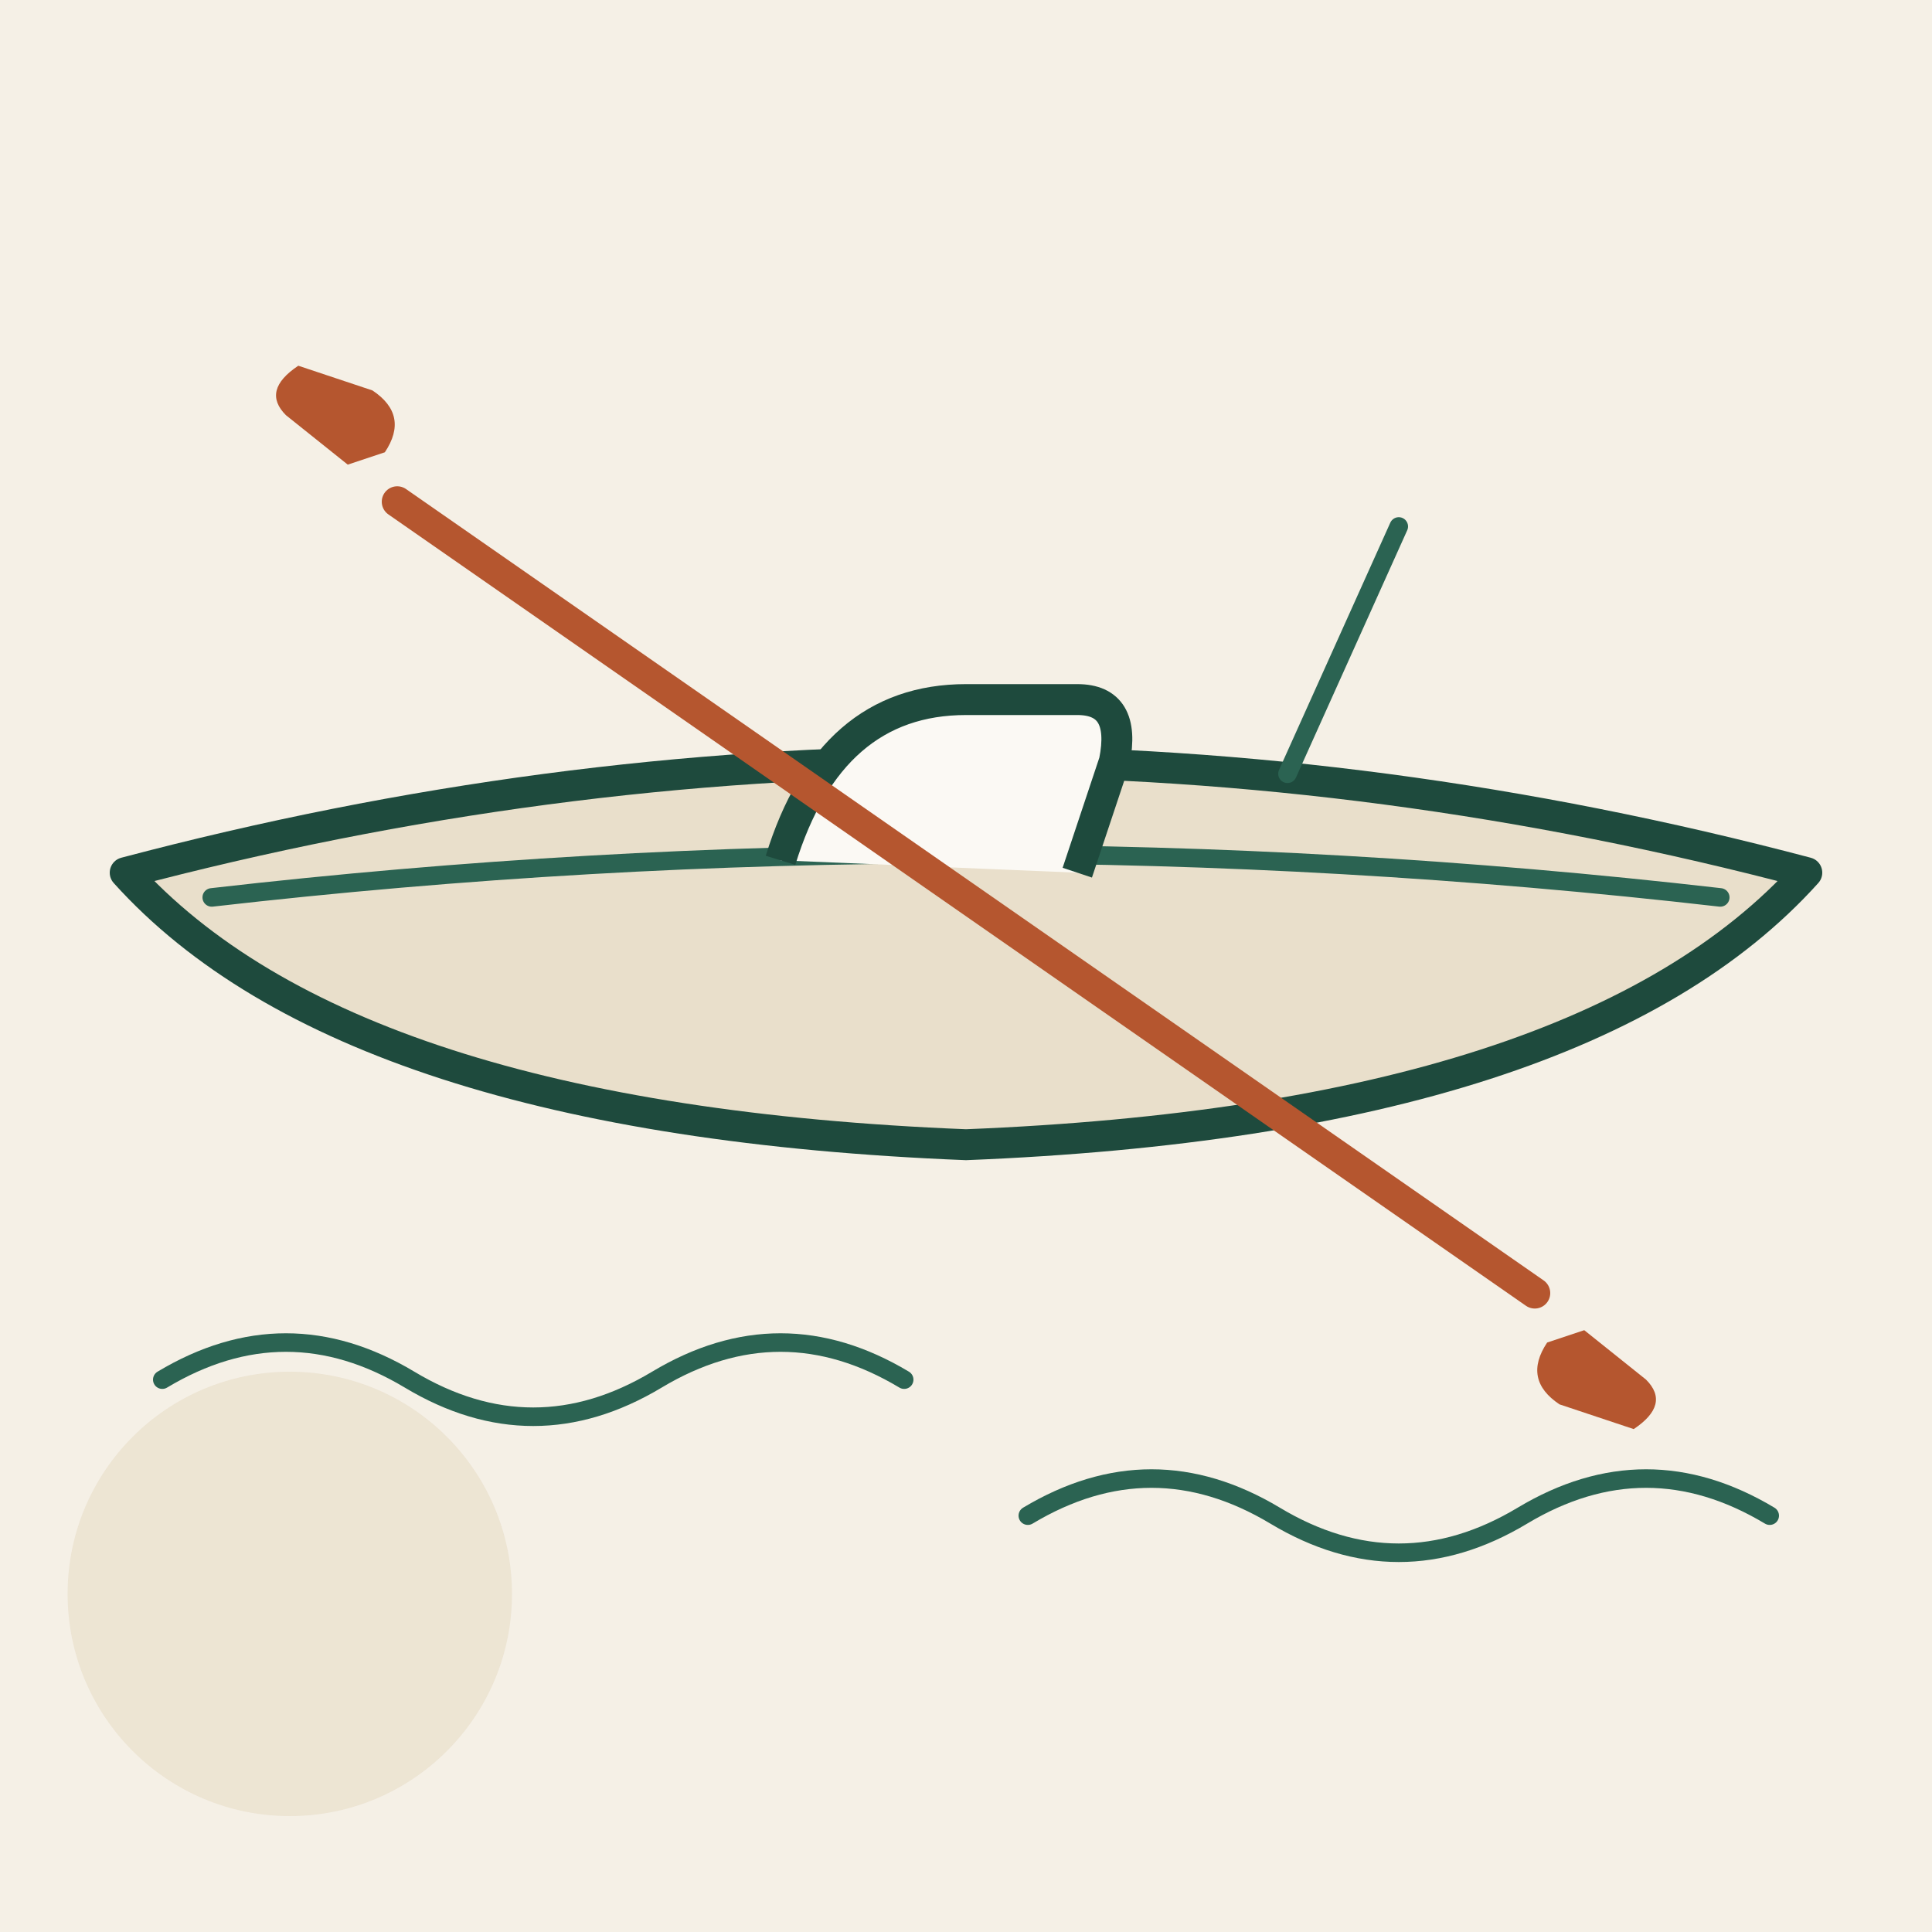
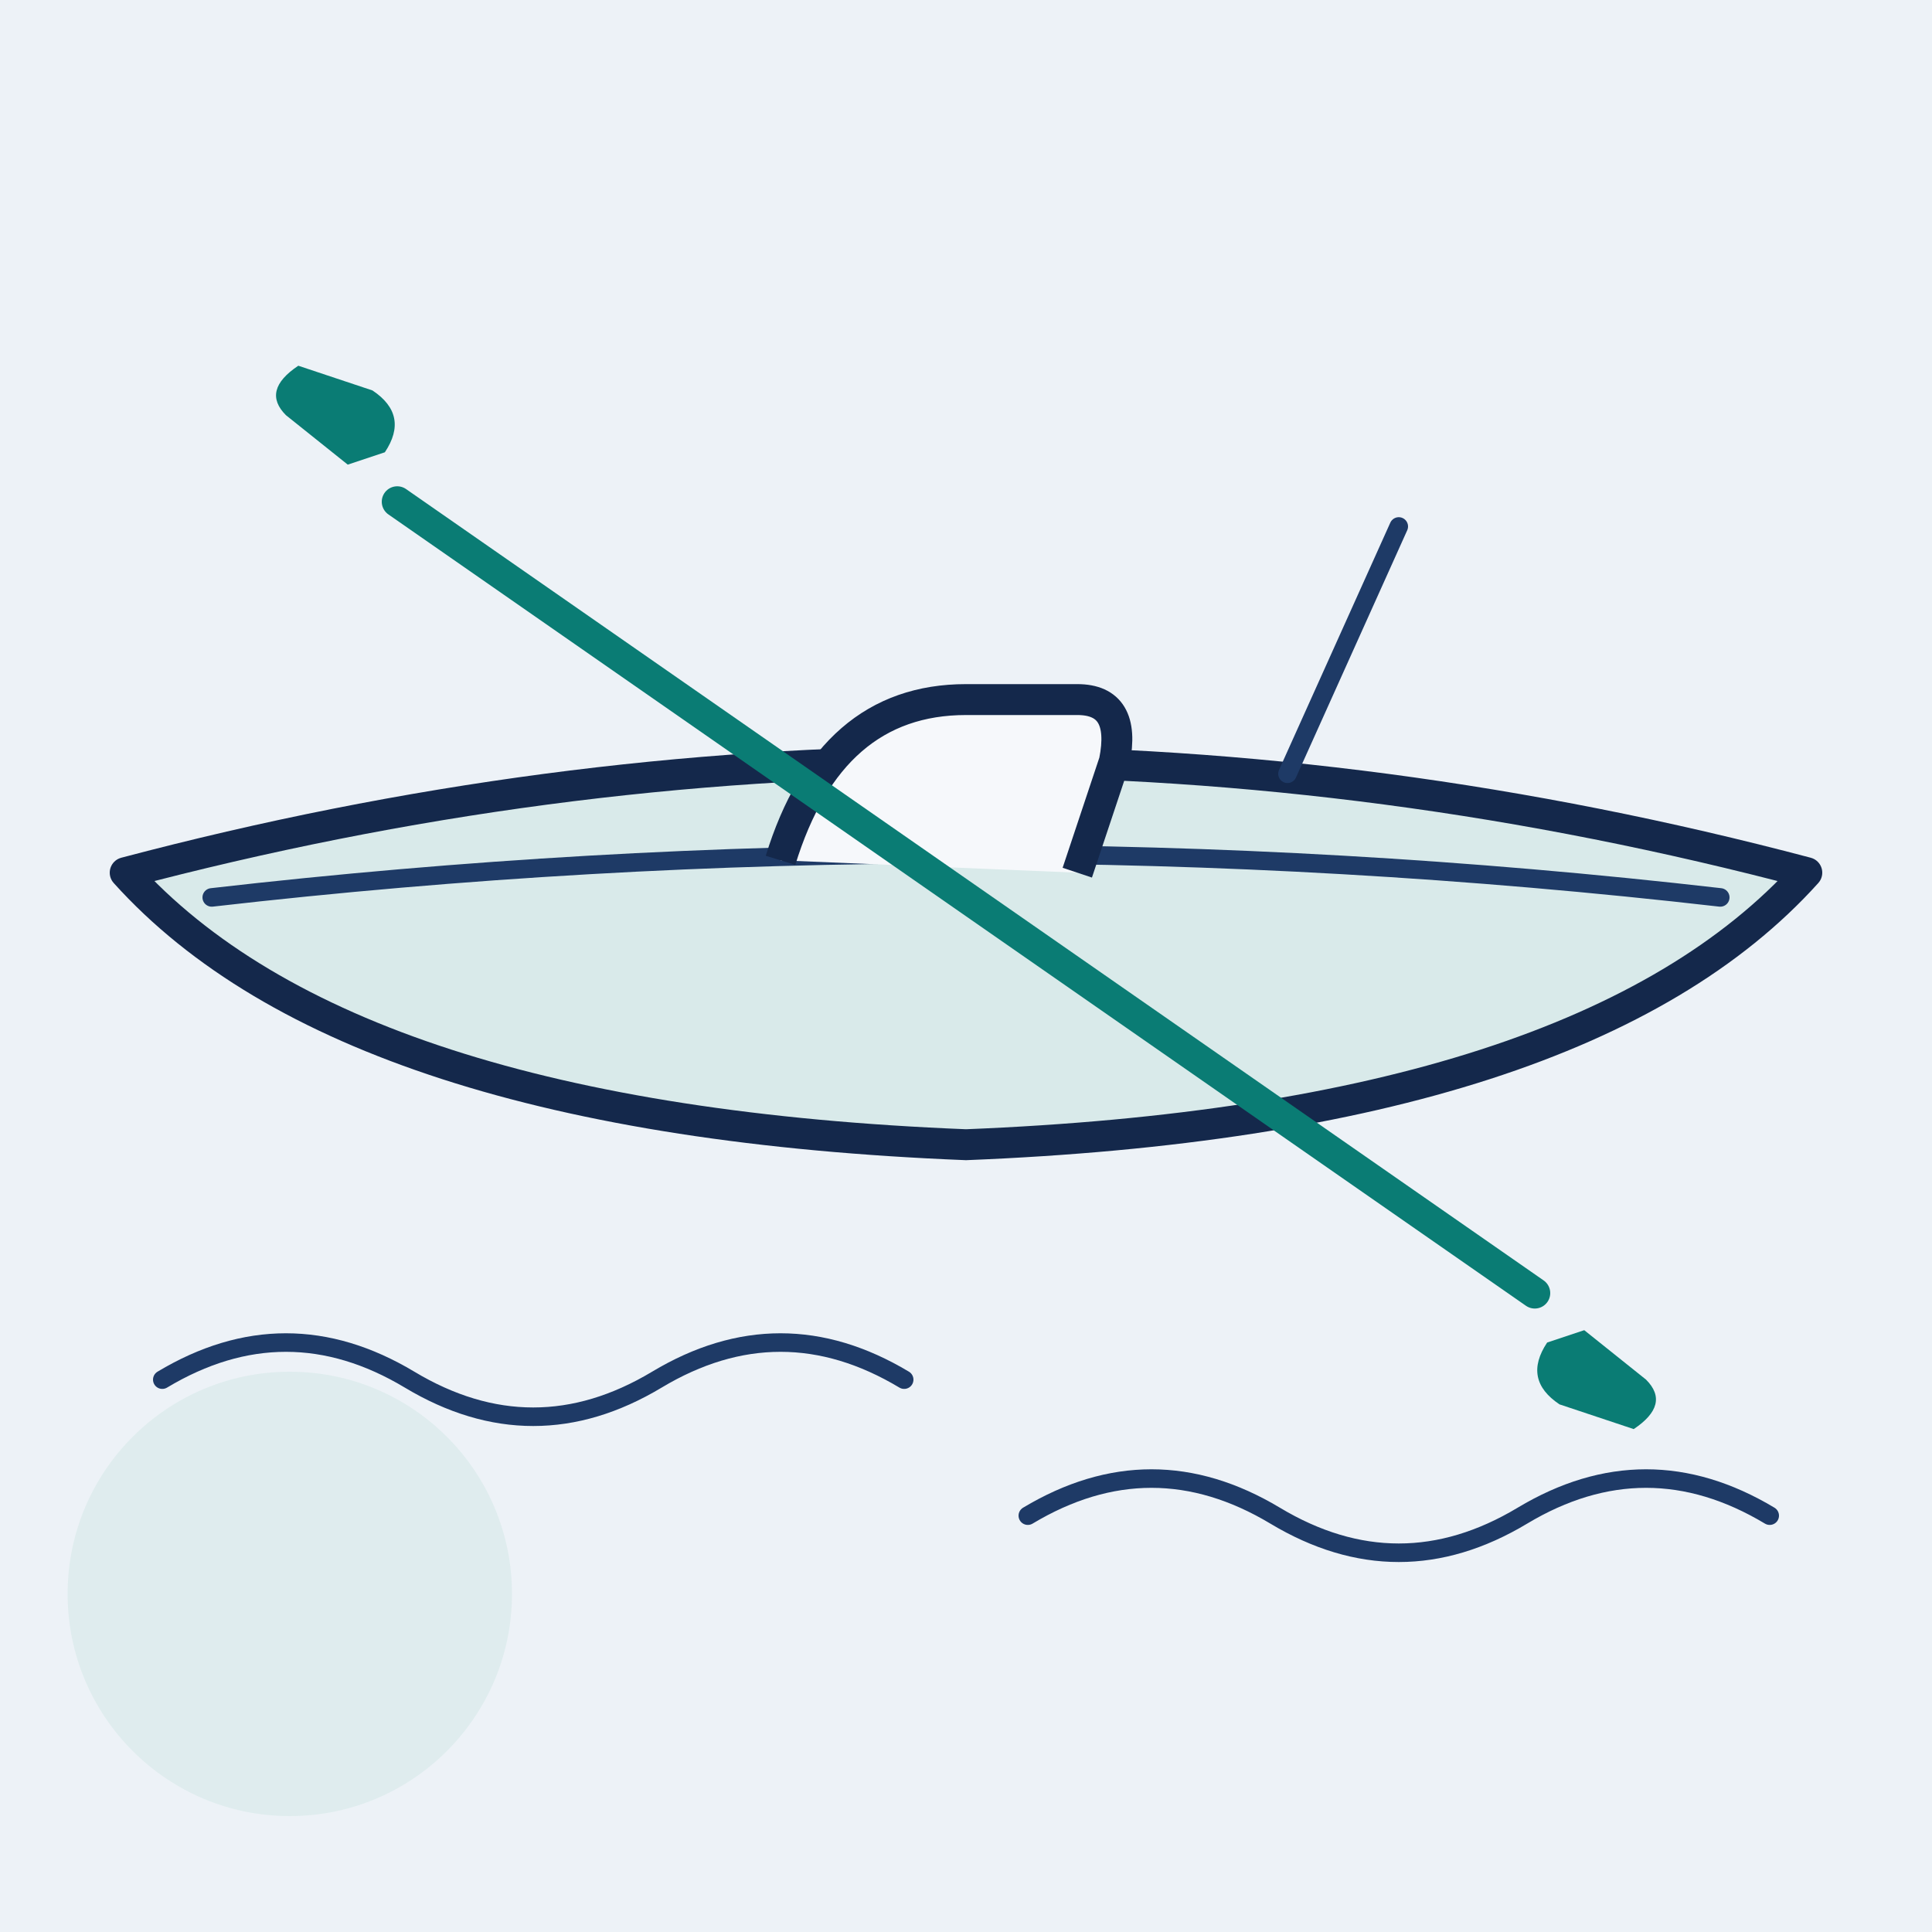
<svg xmlns="http://www.w3.org/2000/svg" viewBox="0 0 400 400" width="400" height="400" role="img" aria-label="Kayak illustration, photo coming soon">
-   <rect width="400" height="400" fill="#F5F0E6" />
-   <circle cx="60" cy="330" r="46" fill="#E9DFCB" opacity=".7" />
+   <rect width="400" height="400" fill="#EDF2F7" />
+   <circle cx="60" cy="330" r="46" fill="#D9EAEA" opacity=".7" />
  <g transform="translate(200 205) scale(1.28) translate(-200 -205)">
-     <path d="M64 186 Q200 150 336 186 Q300 226 200 230 Q100 226 64 186 Z" fill="#E9DFCB" stroke="#1E4A3D" stroke-width="5" stroke-linejoin="round" />
-     <path d="M78 190 Q200 176 322 190" fill="none" stroke="#2B6352" stroke-width="3" stroke-linecap="round" stroke-linejoin="round" />
-     <path d="M170 184 q8 -26 30 -26 h18 q8 0 6 10 l-6 18" fill="#FBF9F4" stroke="#1E4A3D" stroke-width="5" stroke-linejoin="round" />
-     <path d="M108 126 L292 254" stroke="#B5562F" stroke-width="5" stroke-linecap="round" />
-     <path d="M100 120 l-10 -8 q-4 -4 2 -8 l12 4 q6 4 2 10 z M300 260 l10 8 q4 4 -2 8 l-12 -4 q-6 -4 -2 -10 z" fill="#B5562F" />
-     <path d="M70 268 q20 -12 40 0 t40 0 t40 0 M210 290 q20 -12 40 0 t40 0 t40 0" fill="none" stroke="#2B6352" stroke-width="3" stroke-linecap="round" stroke-linejoin="round" />
-     <path d="M252 170 l18 -40" fill="none" stroke="#2B6352" stroke-width="3" stroke-linecap="round" stroke-linejoin="round" />
+     <path d="M64 186 Q200 150 336 186 Q300 226 200 230 Q100 226 64 186 Z" fill="#D9EAEA" stroke="#14284B" stroke-width="5" stroke-linejoin="round" />
+     <path d="M78 190 Q200 176 322 190" fill="none" stroke="#1E3A66" stroke-width="3" stroke-linecap="round" stroke-linejoin="round" />
+     <path d="M170 184 q8 -26 30 -26 h18 q8 0 6 10 l-6 18" fill="#F6F8FB" stroke="#14284B" stroke-width="5" stroke-linejoin="round" />
+     <path d="M108 126 L292 254" stroke="#0A7C74" stroke-width="5" stroke-linecap="round" />
+     <path d="M100 120 l-10 -8 q-4 -4 2 -8 l12 4 q6 4 2 10 z M300 260 l10 8 q4 4 -2 8 l-12 -4 q-6 -4 -2 -10 z" fill="#0A7C74" />
+     <path d="M70 268 q20 -12 40 0 t40 0 t40 0 M210 290 q20 -12 40 0 t40 0 t40 0" fill="none" stroke="#1E3A66" stroke-width="3" stroke-linecap="round" stroke-linejoin="round" />
+     <path d="M252 170 l18 -40" fill="none" stroke="#1E3A66" stroke-width="3" stroke-linecap="round" stroke-linejoin="round" />
  </g>
</svg>
